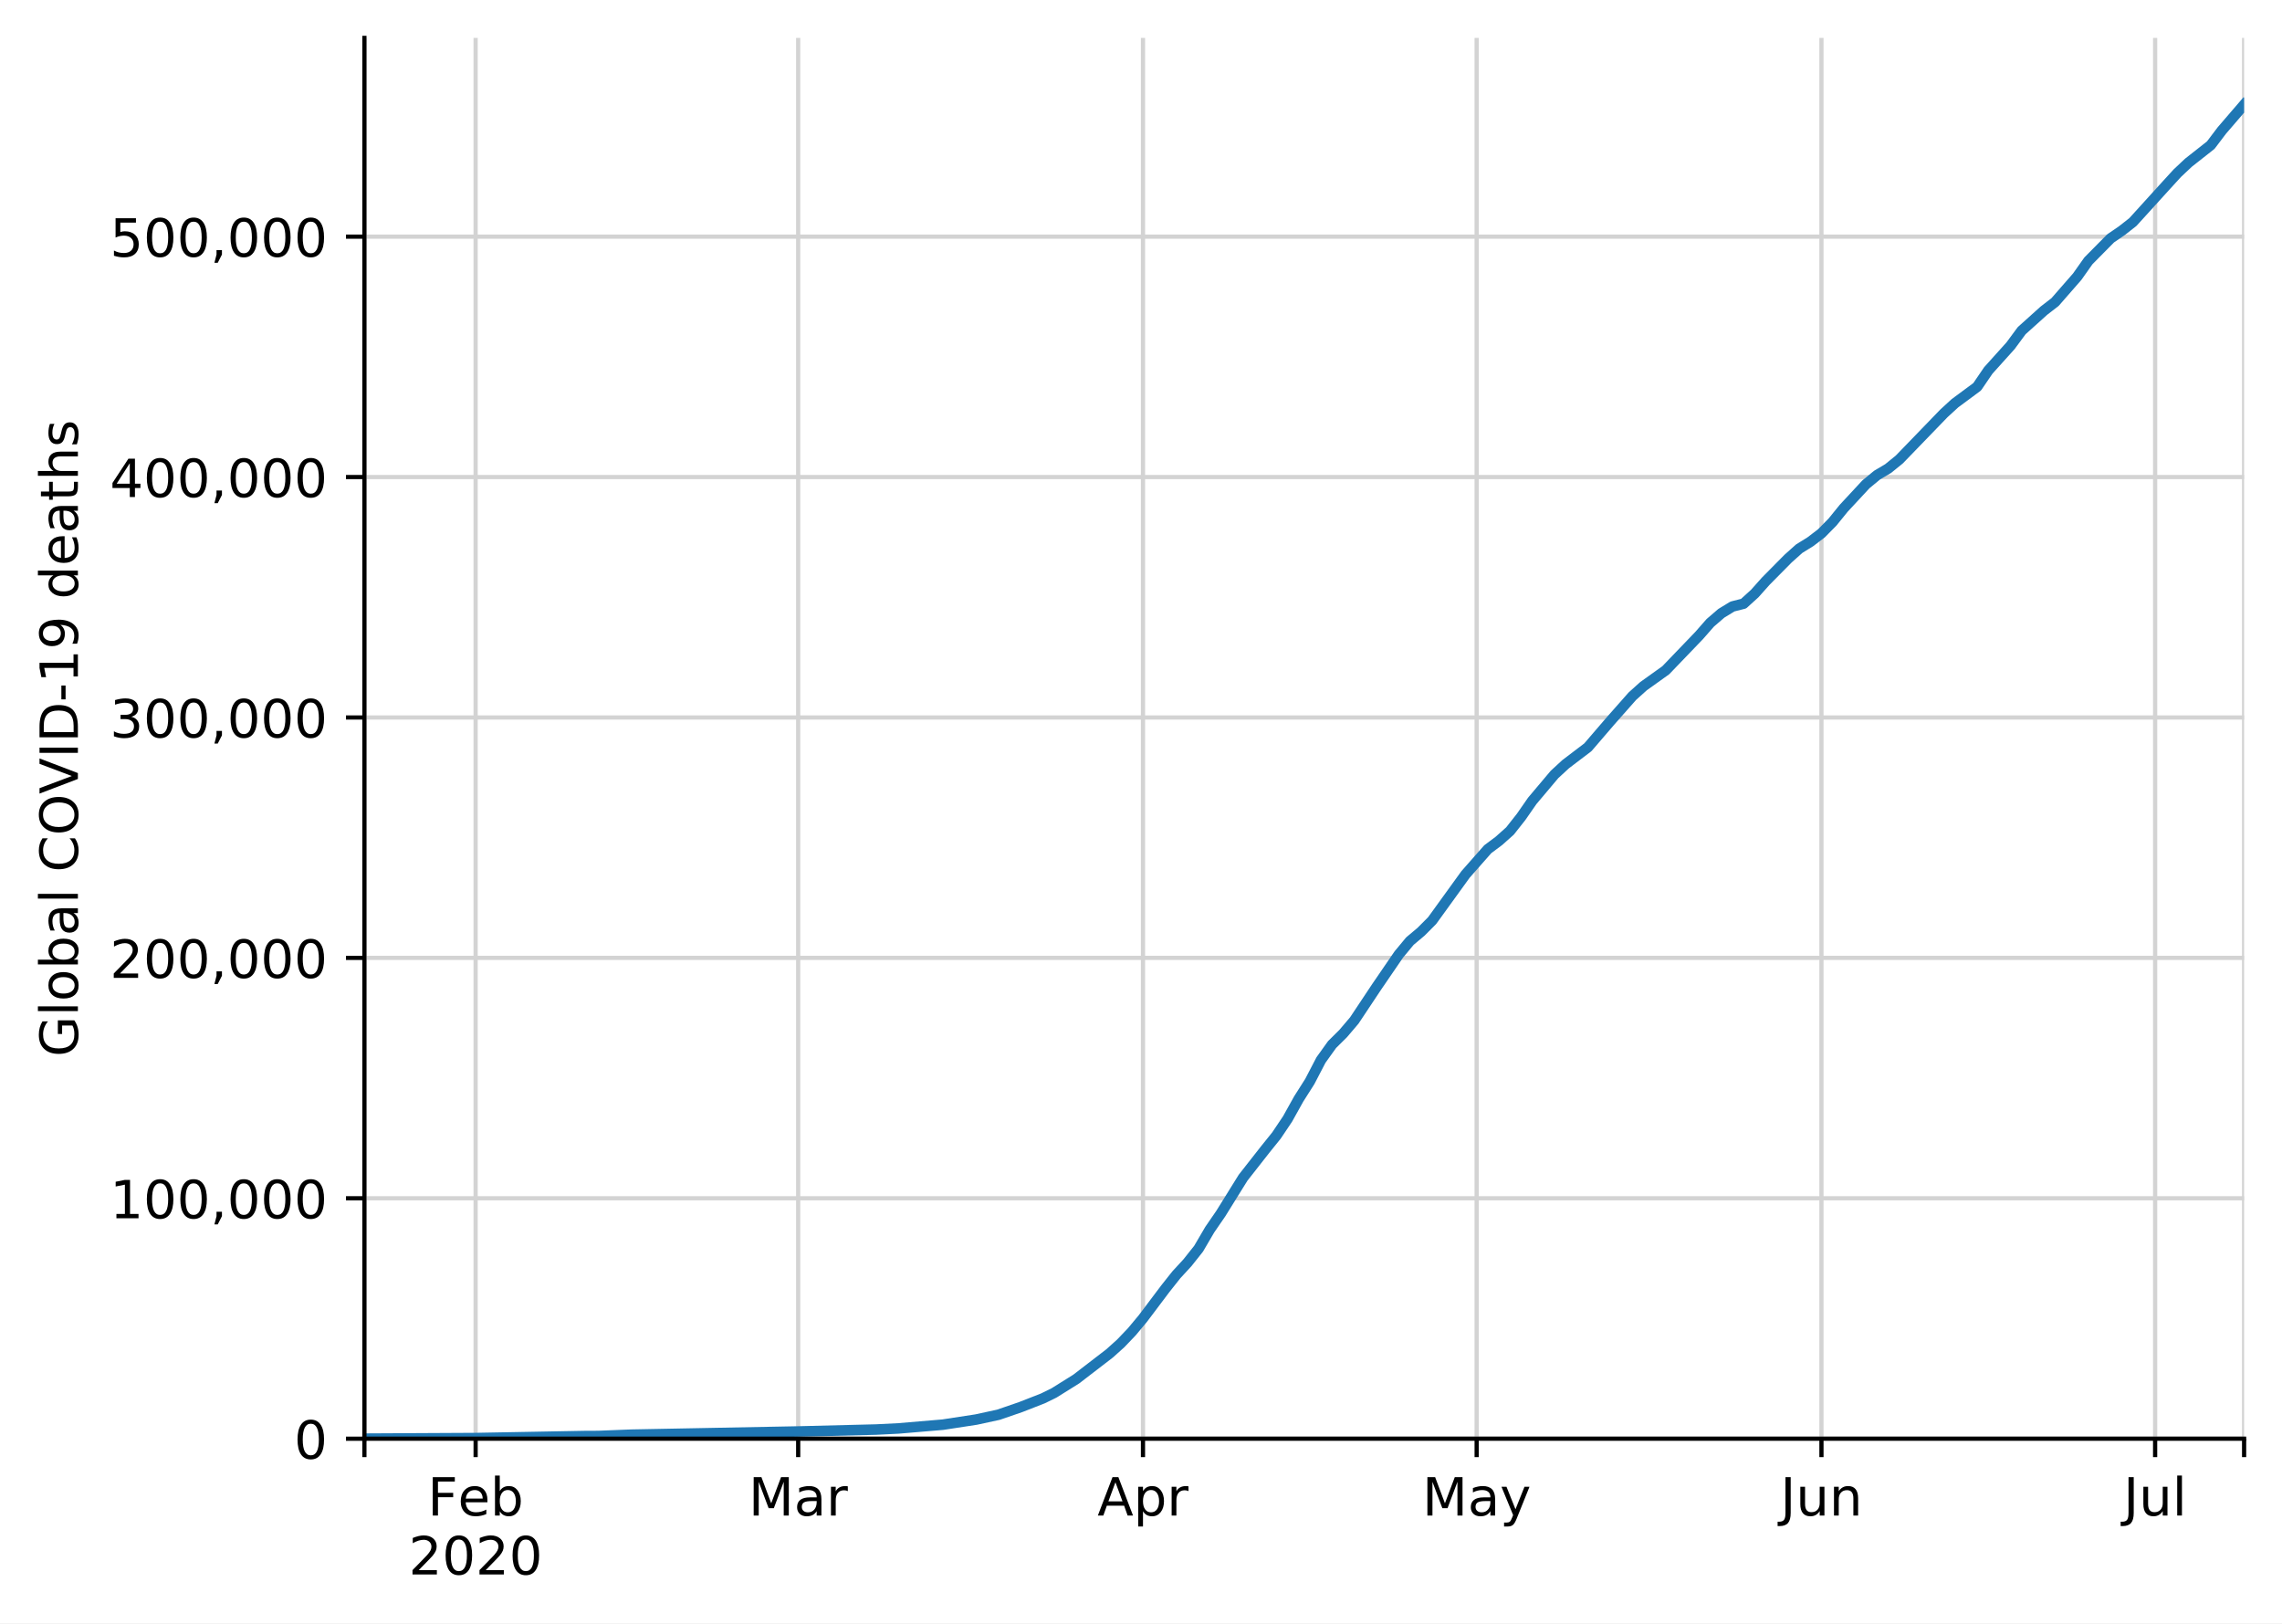
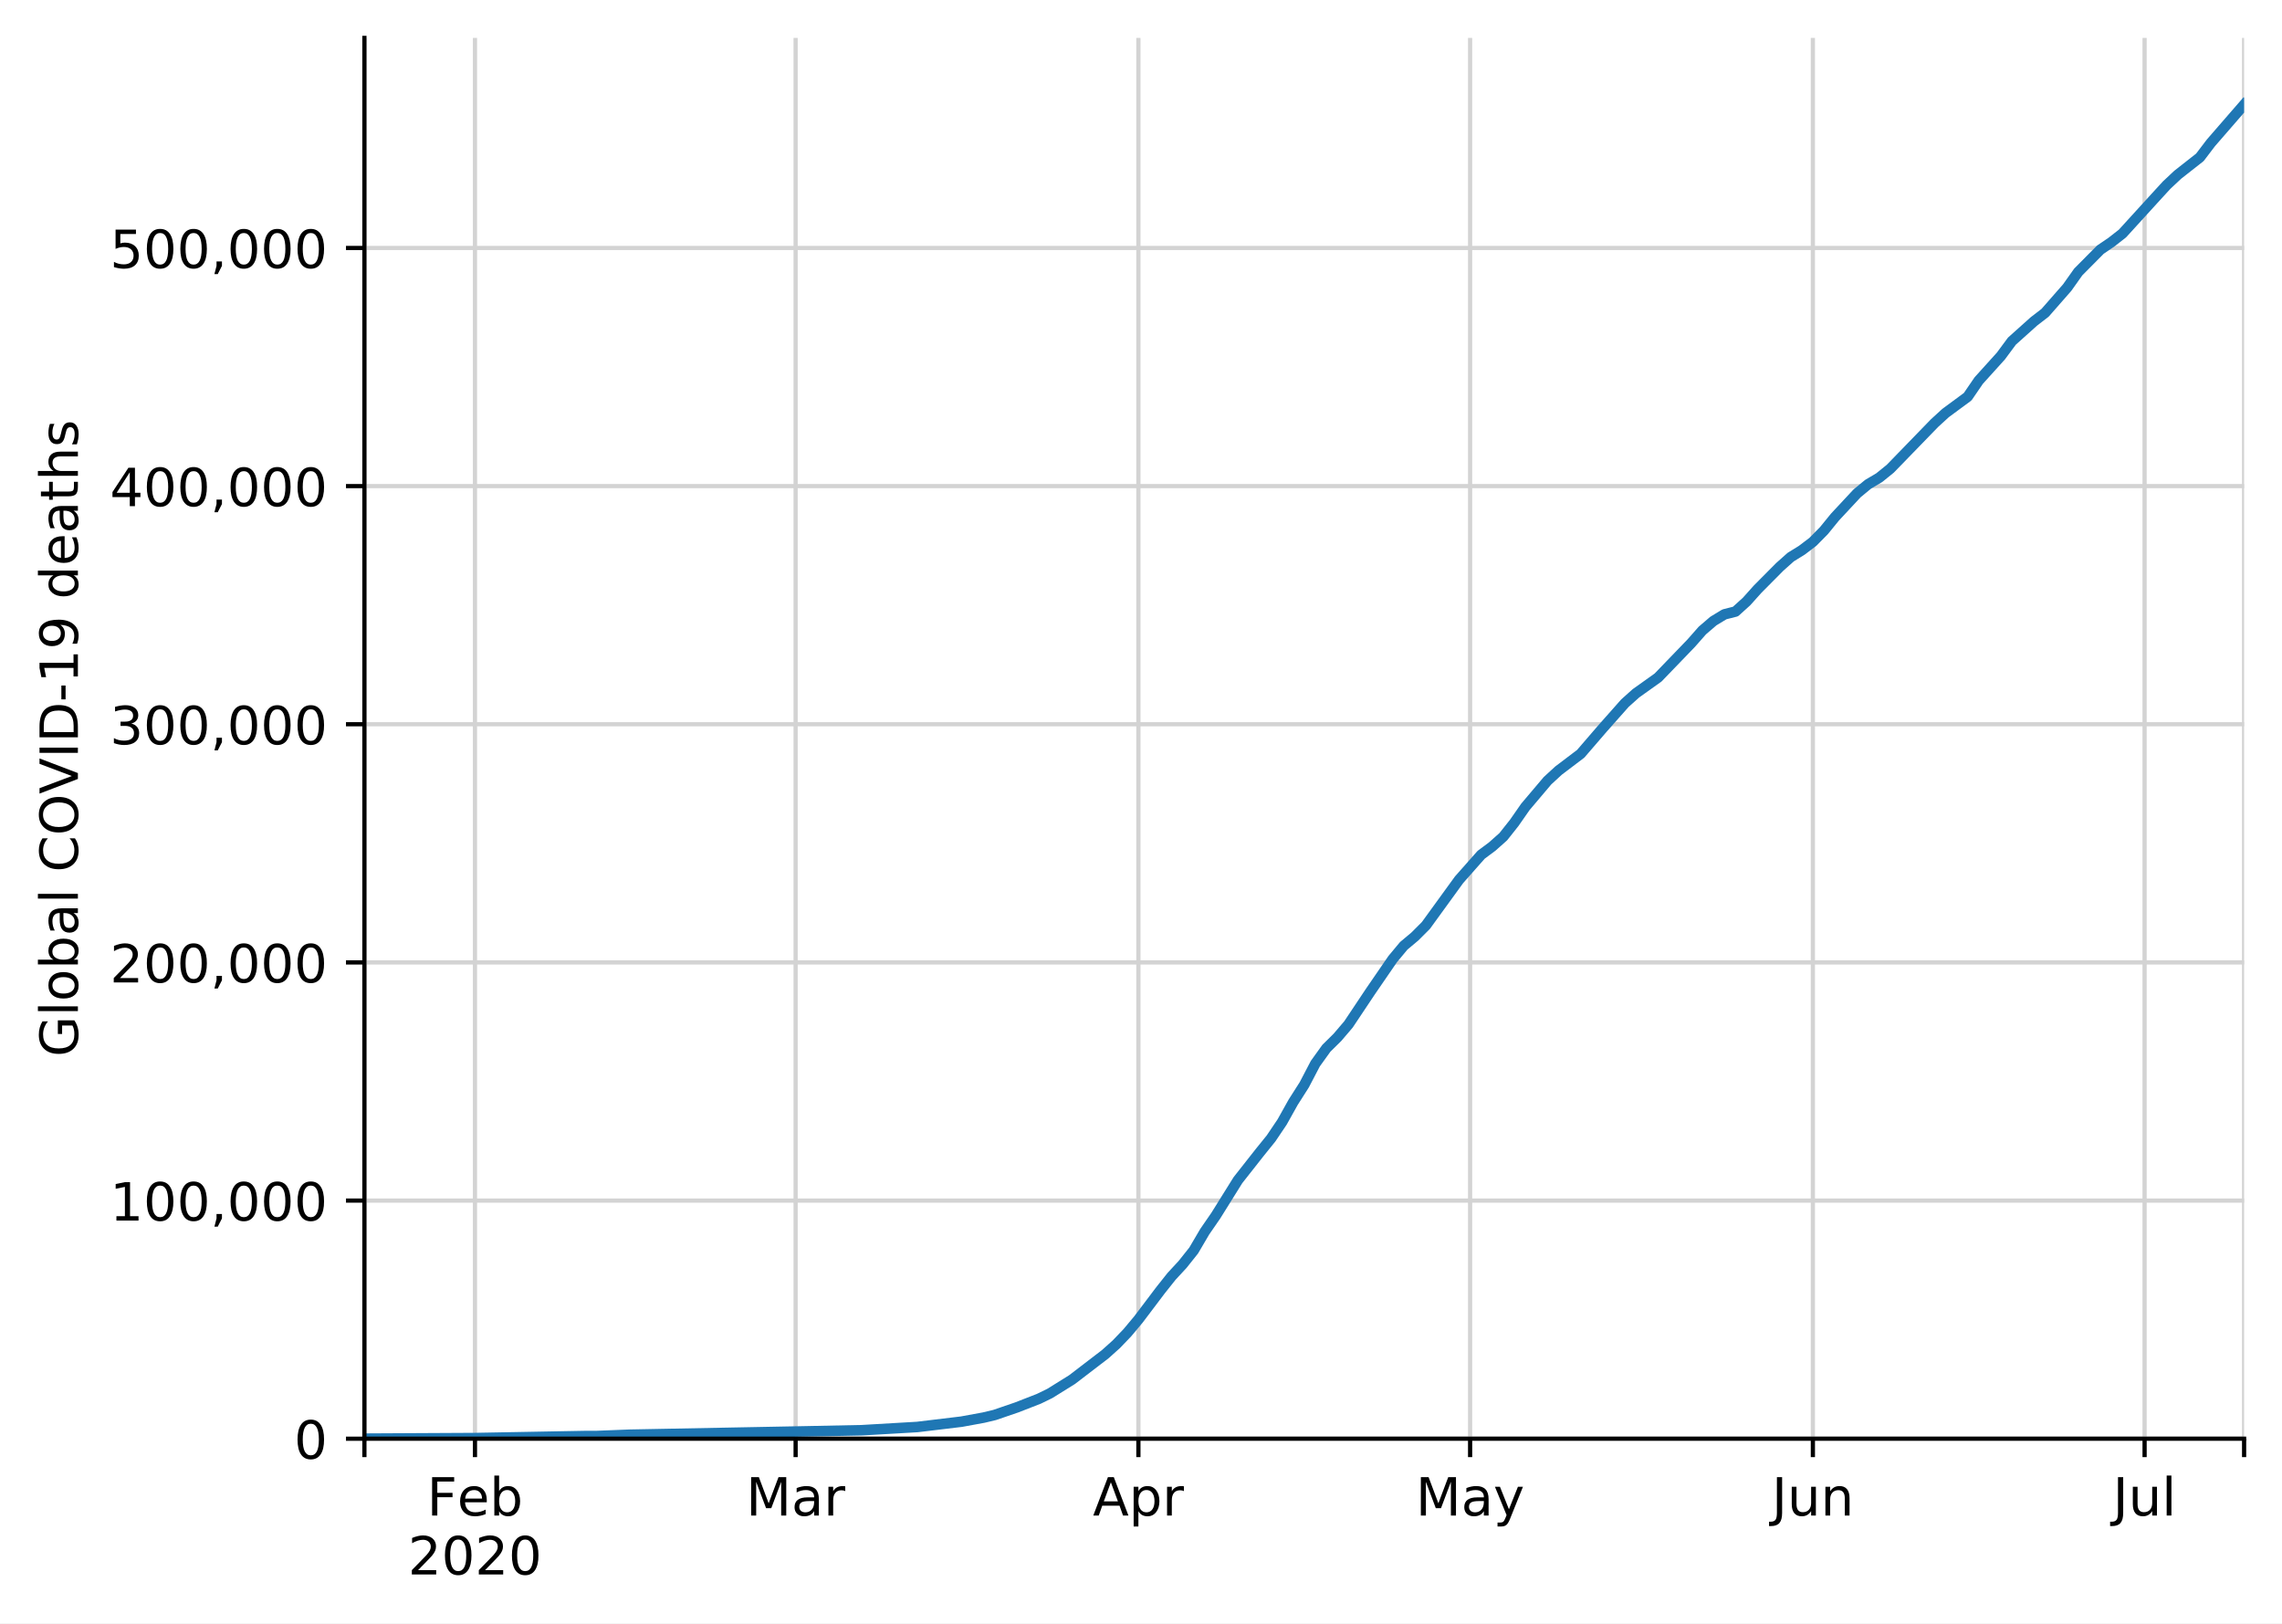
<svg xmlns="http://www.w3.org/2000/svg" xmlns:xlink="http://www.w3.org/1999/xlink" height="308.388pt" version="1.1" viewBox="0 0 433.551 308.388" width="433.551pt">
  <defs>
    <style type="text/css">
*{stroke-linecap:butt;stroke-linejoin:round;}
  </style>
  </defs>
  <g id="figure_1">
    <g id="patch_1">
      <path d="M 0 308.388  L 433.551 308.388  L 433.551 0  L 0 0  z " style="fill:#ffffff;" />
    </g>
    <g id="axes_1">
      <g id="patch_2">
        <path d="M 69.231 273.312  L 426.351 273.312  L 426.351 7.2  L 69.231 7.2  z " style="fill:#ffffff;" />
      </g>
      <g id="matplotlib.axis_1">
        <g id="xtick_1">
          <g id="line2d_1">
-             <path clip-path="url(#p6606b9eef0)" d="M 69.231 273.312  L 69.231 7.2  " style="fill:none;stroke:#d3d3d3;stroke-linecap:square;stroke-width:0.8;" />
+             <path clip-path="url(#pc87ec03434)" d="M 69.231 273.312  L 69.231 7.2  " style="fill:none;stroke:#d3d3d3;stroke-linecap:square;stroke-width:0.8;" />
          </g>
          <g id="line2d_2">
            <defs>
-               <path d="M 0 0  L 0 3.5  " id="m61d0a5d459" style="stroke:#000000;stroke-width:0.8;" />
-             </defs>
-             <g>
-               <use style="stroke:#000000;stroke-width:0.8;" x="69.231" xlink:href="#m61d0a5d459" y="273.312" />
+               <path d="M 0 0  L 0 3.5  " id="m341862695f" style="stroke:#000000;stroke-width:0.8;" />
+             </defs>
+             <g>
+               <use style="stroke:#000000;stroke-width:0.8;" x="69.231" xlink:href="#m341862695f" y="273.312" />
            </g>
          </g>
        </g>
        <g id="xtick_2">
          <g id="line2d_3">
-             <path clip-path="url(#p6606b9eef0)" d="M 90.363 273.312  L 90.363 7.2  " style="fill:none;stroke:#d3d3d3;stroke-linecap:square;stroke-width:0.8;" />
+             <path clip-path="url(#pc87ec03434)" d="M 90.238 273.312  L 90.238 7.2  " style="fill:none;stroke:#d3d3d3;stroke-linecap:square;stroke-width:0.8;" />
          </g>
          <g id="line2d_4">
            <g>
-               <use style="stroke:#000000;stroke-width:0.8;" x="90.363" xlink:href="#m61d0a5d459" y="273.312" />
+               <use style="stroke:#000000;stroke-width:0.8;" x="90.238" xlink:href="#m341862695f" y="273.312" />
            </g>
          </g>
          <g id="text_1">
            <defs>
              <path d="M 9.812 72.906  L 51.703 72.906  L 51.703 64.594  L 19.672 64.594  L 19.672 43.109  L 48.578 43.109  L 48.578 34.812  L 19.672 34.812  L 19.672 0  L 9.812 0  z " id="DejaVuSans-70" />
              <path d="M 56.203 29.594  L 56.203 25.203  L 14.891 25.203  Q 15.484 15.922 20.484 11.062  Q 25.484 6.203 34.422 6.203  Q 39.594 6.203 44.453 7.469  Q 49.312 8.734 54.109 11.281  L 54.109 2.781  Q 49.266 0.734 44.188 -0.344  Q 39.109 -1.422 33.891 -1.422  Q 20.797 -1.422 13.156 6.188  Q 5.516 13.812 5.516 26.812  Q 5.516 40.234 12.766 48.109  Q 20.016 56 32.328 56  Q 43.359 56 49.781 48.891  Q 56.203 41.797 56.203 29.594  z M 47.219 32.234  Q 47.125 39.594 43.094 43.984  Q 39.062 48.391 32.422 48.391  Q 24.906 48.391 20.391 44.141  Q 15.875 39.891 15.188 32.172  z " id="DejaVuSans-101" />
              <path d="M 48.688 27.297  Q 48.688 37.203 44.609 42.844  Q 40.531 48.484 33.406 48.484  Q 26.266 48.484 22.188 42.844  Q 18.109 37.203 18.109 27.297  Q 18.109 17.391 22.188 11.75  Q 26.266 6.109 33.406 6.109  Q 40.531 6.109 44.609 11.75  Q 48.688 17.391 48.688 27.297  z M 18.109 46.391  Q 20.953 51.266 25.266 53.625  Q 29.594 56 35.594 56  Q 45.562 56 51.781 48.094  Q 58.016 40.188 58.016 27.297  Q 58.016 14.406 51.781 6.484  Q 45.562 -1.422 35.594 -1.422  Q 29.594 -1.422 25.266 0.953  Q 20.953 3.328 18.109 8.203  L 18.109 0  L 9.078 0  L 9.078 75.984  L 18.109 75.984  z " id="DejaVuSans-98" />
            </defs>
-             <g transform="translate(81.23995 287.9104)scale(0.1 -0.1)">
+             <g transform="translate(81.11565 287.9104)scale(0.1 -0.1)">
              <use xlink:href="#DejaVuSans-70" />
              <use x="57.441" xlink:href="#DejaVuSans-101" />
              <use x="118.965" xlink:href="#DejaVuSans-98" />
            </g>
            <defs>
              <path d="M 19.188 8.297  L 53.609 8.297  L 53.609 0  L 7.328 0  L 7.328 8.297  Q 12.938 14.109 22.625 23.891  Q 32.328 33.688 34.812 36.531  Q 39.547 41.844 41.422 45.531  Q 43.312 49.219 43.312 52.781  Q 43.312 58.594 39.234 62.25  Q 35.156 65.922 28.609 65.922  Q 23.969 65.922 18.812 64.312  Q 13.672 62.703 7.812 59.422  L 7.812 69.391  Q 13.766 71.781 18.938 73  Q 24.125 74.219 28.422 74.219  Q 39.75 74.219 46.484 68.547  Q 53.219 62.891 53.219 53.422  Q 53.219 48.922 51.531 44.891  Q 49.859 40.875 45.406 35.406  Q 44.188 33.984 37.641 27.219  Q 31.109 20.453 19.188 8.297  z " id="DejaVuSans-50" />
              <path d="M 31.781 66.406  Q 24.172 66.406 20.328 58.906  Q 16.5 51.422 16.5 36.375  Q 16.5 21.391 20.328 13.891  Q 24.172 6.391 31.781 6.391  Q 39.453 6.391 43.281 13.891  Q 47.125 21.391 47.125 36.375  Q 47.125 51.422 43.281 58.906  Q 39.453 66.406 31.781 66.406  z M 31.781 74.219  Q 44.047 74.219 50.516 64.516  Q 56.984 54.828 56.984 36.375  Q 56.984 17.969 50.516 8.266  Q 44.047 -1.422 31.781 -1.422  Q 19.531 -1.422 13.062 8.266  Q 6.594 17.969 6.594 36.375  Q 6.594 54.828 13.062 64.516  Q 19.531 74.219 31.781 74.219  z " id="DejaVuSans-48" />
            </defs>
-             <g transform="translate(77.63761 299.1082)scale(0.1 -0.1)">
+             <g transform="translate(77.51331 299.1082)scale(0.1 -0.1)">
              <use xlink:href="#DejaVuSans-50" />
              <use x="63.623" xlink:href="#DejaVuSans-48" />
              <use x="127.246" xlink:href="#DejaVuSans-50" />
              <use x="190.869" xlink:href="#DejaVuSans-48" />
            </g>
          </g>
        </g>
        <g id="xtick_3">
          <g id="line2d_5">
-             <path clip-path="url(#p6606b9eef0)" d="M 151.644 273.312  L 151.644 7.2  " style="fill:none;stroke:#d3d3d3;stroke-linecap:square;stroke-width:0.8;" />
+             <path clip-path="url(#pc87ec03434)" d="M 151.159 273.312  L 151.159 7.2  " style="fill:none;stroke:#d3d3d3;stroke-linecap:square;stroke-width:0.8;" />
          </g>
          <g id="line2d_6">
            <g>
-               <use style="stroke:#000000;stroke-width:0.8;" x="151.644" xlink:href="#m61d0a5d459" y="273.312" />
+               <use style="stroke:#000000;stroke-width:0.8;" x="151.159" xlink:href="#m341862695f" y="273.312" />
            </g>
          </g>
          <g id="text_2">
            <defs>
              <path d="M 9.812 72.906  L 24.516 72.906  L 43.109 23.297  L 61.812 72.906  L 76.516 72.906  L 76.516 0  L 66.891 0  L 66.891 64.016  L 48.094 14.016  L 38.188 14.016  L 19.391 64.016  L 19.391 0  L 9.812 0  z " id="DejaVuSans-77" />
              <path d="M 34.281 27.484  Q 23.391 27.484 19.188 25  Q 14.984 22.516 14.984 16.5  Q 14.984 11.719 18.141 8.906  Q 21.297 6.109 26.703 6.109  Q 34.188 6.109 38.703 11.406  Q 43.219 16.703 43.219 25.484  L 43.219 27.484  z M 52.203 31.203  L 52.203 0  L 43.219 0  L 43.219 8.297  Q 40.141 3.328 35.547 0.953  Q 30.953 -1.422 24.312 -1.422  Q 15.922 -1.422 10.953 3.297  Q 6 8.016 6 15.922  Q 6 25.141 12.172 29.828  Q 18.359 34.516 30.609 34.516  L 43.219 34.516  L 43.219 35.406  Q 43.219 41.609 39.141 45  Q 35.062 48.391 27.688 48.391  Q 23 48.391 18.547 47.266  Q 14.109 46.141 10.016 43.891  L 10.016 52.203  Q 14.938 54.109 19.578 55.047  Q 24.219 56 28.609 56  Q 40.484 56 46.344 49.844  Q 52.203 43.703 52.203 31.203  z " id="DejaVuSans-97" />
              <path d="M 41.109 46.297  Q 39.594 47.172 37.812 47.578  Q 36.031 48 33.891 48  Q 26.266 48 22.188 43.047  Q 18.109 38.094 18.109 28.812  L 18.109 0  L 9.078 0  L 9.078 54.688  L 18.109 54.688  L 18.109 46.188  Q 20.953 51.172 25.484 53.578  Q 30.031 56 36.531 56  Q 37.453 56 38.578 55.875  Q 39.703 55.766 41.062 55.516  z " id="DejaVuSans-114" />
            </defs>
-             <g transform="translate(142.21 287.9104)scale(0.1 -0.1)">
+             <g transform="translate(141.7252 287.9104)scale(0.1 -0.1)">
              <use xlink:href="#DejaVuSans-77" />
              <use x="86.279" xlink:href="#DejaVuSans-97" />
              <use x="147.559" xlink:href="#DejaVuSans-114" />
            </g>
          </g>
        </g>
        <g id="xtick_4">
          <g id="line2d_7">
-             <path clip-path="url(#p6606b9eef0)" d="M 217.151 273.312  L 217.151 7.2  " style="fill:none;stroke:#d3d3d3;stroke-linecap:square;stroke-width:0.8;" />
+             <path clip-path="url(#pc87ec03434)" d="M 216.281 273.312  L 216.281 7.2  " style="fill:none;stroke:#d3d3d3;stroke-linecap:square;stroke-width:0.8;" />
          </g>
          <g id="line2d_8">
            <g>
-               <use style="stroke:#000000;stroke-width:0.8;" x="217.151" xlink:href="#m61d0a5d459" y="273.312" />
+               <use style="stroke:#000000;stroke-width:0.8;" x="216.281" xlink:href="#m341862695f" y="273.312" />
            </g>
          </g>
          <g id="text_3">
            <defs>
              <path d="M 34.188 63.188  L 20.797 26.906  L 47.609 26.906  z M 28.609 72.906  L 39.797 72.906  L 67.578 0  L 57.328 0  L 50.688 18.703  L 17.828 18.703  L 11.188 0  L 0.781 0  z " id="DejaVuSans-65" />
              <path d="M 18.109 8.203  L 18.109 -20.797  L 9.078 -20.797  L 9.078 54.688  L 18.109 54.688  L 18.109 46.391  Q 20.953 51.266 25.266 53.625  Q 29.594 56 35.594 56  Q 45.562 56 51.781 48.094  Q 58.016 40.188 58.016 27.297  Q 58.016 14.406 51.781 6.484  Q 45.562 -1.422 35.594 -1.422  Q 29.594 -1.422 25.266 0.953  Q 20.953 3.328 18.109 8.203  z M 48.688 27.297  Q 48.688 37.203 44.609 42.844  Q 40.531 48.484 33.406 48.484  Q 26.266 48.484 22.188 42.844  Q 18.109 37.203 18.109 27.297  Q 18.109 17.391 22.188 11.75  Q 26.266 6.109 33.406 6.109  Q 40.531 6.109 44.609 11.75  Q 48.688 17.391 48.688 27.297  z " id="DejaVuSans-112" />
            </defs>
-             <g transform="translate(208.5008 287.9104)scale(0.1 -0.1)">
+             <g transform="translate(207.6307 287.9104)scale(0.1 -0.1)">
              <use xlink:href="#DejaVuSans-65" />
              <use x="68.408" xlink:href="#DejaVuSans-112" />
              <use x="131.885" xlink:href="#DejaVuSans-114" />
            </g>
          </g>
        </g>
        <g id="xtick_5">
          <g id="line2d_9">
-             <path clip-path="url(#p6606b9eef0)" d="M 280.545 273.312  L 280.545 7.2  " style="fill:none;stroke:#d3d3d3;stroke-linecap:square;stroke-width:0.8;" />
+             <path clip-path="url(#pc87ec03434)" d="M 279.302 273.312  L 279.302 7.2  " style="fill:none;stroke:#d3d3d3;stroke-linecap:square;stroke-width:0.8;" />
          </g>
          <g id="line2d_10">
            <g>
-               <use style="stroke:#000000;stroke-width:0.8;" x="280.545" xlink:href="#m61d0a5d459" y="273.312" />
+               <use style="stroke:#000000;stroke-width:0.8;" x="279.302" xlink:href="#m341862695f" y="273.312" />
            </g>
          </g>
          <g id="text_4">
            <defs>
              <path d="M 32.172 -5.078  Q 28.375 -14.844 24.75 -17.812  Q 21.141 -20.797 15.094 -20.797  L 7.906 -20.797  L 7.906 -13.281  L 13.188 -13.281  Q 16.891 -13.281 18.938 -11.516  Q 21 -9.766 23.484 -3.219  L 25.094 0.875  L 2.984 54.688  L 12.5 54.688  L 29.594 11.922  L 46.688 54.688  L 56.203 54.688  z " id="DejaVuSans-121" />
            </defs>
-             <g transform="translate(270.2074 287.9104)scale(0.1 -0.1)">
+             <g transform="translate(268.9643 287.9104)scale(0.1 -0.1)">
              <use xlink:href="#DejaVuSans-77" />
              <use x="86.279" xlink:href="#DejaVuSans-97" />
              <use x="147.559" xlink:href="#DejaVuSans-121" />
            </g>
          </g>
        </g>
        <g id="xtick_6">
          <g id="line2d_11">
-             <path clip-path="url(#p6606b9eef0)" d="M 346.052 273.312  L 346.052 7.2  " style="fill:none;stroke:#d3d3d3;stroke-linecap:square;stroke-width:0.8;" />
+             <path clip-path="url(#pc87ec03434)" d="M 344.424 273.312  L 344.424 7.2  " style="fill:none;stroke:#d3d3d3;stroke-linecap:square;stroke-width:0.8;" />
          </g>
          <g id="line2d_12">
            <g>
-               <use style="stroke:#000000;stroke-width:0.8;" x="346.052" xlink:href="#m61d0a5d459" y="273.312" />
+               <use style="stroke:#000000;stroke-width:0.8;" x="344.424" xlink:href="#m341862695f" y="273.312" />
            </g>
          </g>
          <g id="text_5">
            <defs>
              <path d="M 9.812 72.906  L 19.672 72.906  L 19.672 5.078  Q 19.672 -8.109 14.672 -14.062  Q 9.672 -20.016 -1.422 -20.016  L -5.172 -20.016  L -5.172 -11.719  L -2.094 -11.719  Q 4.438 -11.719 7.125 -8.047  Q 9.812 -4.391 9.812 5.078  z " id="DejaVuSans-74" />
              <path d="M 8.5 21.578  L 8.5 54.688  L 17.484 54.688  L 17.484 21.922  Q 17.484 14.156 20.5 10.266  Q 23.531 6.391 29.594 6.391  Q 36.859 6.391 41.078 11.031  Q 45.312 15.672 45.312 23.688  L 45.312 54.688  L 54.297 54.688  L 54.297 0  L 45.312 0  L 45.312 8.406  Q 42.047 3.422 37.719 1  Q 33.406 -1.422 27.688 -1.422  Q 18.266 -1.422 13.375 4.438  Q 8.5 10.297 8.5 21.578  z M 31.109 56  z " id="DejaVuSans-117" />
              <path d="M 54.891 33.016  L 54.891 0  L 45.906 0  L 45.906 32.719  Q 45.906 40.484 42.875 44.328  Q 39.844 48.188 33.797 48.188  Q 26.516 48.188 22.312 43.547  Q 18.109 38.922 18.109 30.906  L 18.109 0  L 9.078 0  L 9.078 54.688  L 18.109 54.688  L 18.109 46.188  Q 21.344 51.125 25.703 53.562  Q 30.078 56 35.797 56  Q 45.219 56 50.047 50.172  Q 54.891 44.344 54.891 33.016  z " id="DejaVuSans-110" />
            </defs>
-             <g transform="translate(338.2396 287.9104)scale(0.1 -0.1)">
+             <g transform="translate(336.6112 287.9104)scale(0.1 -0.1)">
              <use xlink:href="#DejaVuSans-74" />
              <use x="29.492" xlink:href="#DejaVuSans-117" />
              <use x="92.871" xlink:href="#DejaVuSans-110" />
            </g>
          </g>
        </g>
        <g id="xtick_7">
          <g id="line2d_13">
-             <path clip-path="url(#p6606b9eef0)" d="M 409.446 273.312  L 409.446 7.2  " style="fill:none;stroke:#d3d3d3;stroke-linecap:square;stroke-width:0.8;" />
+             <path clip-path="url(#pc87ec03434)" d="M 407.445 273.312  L 407.445 7.2  " style="fill:none;stroke:#d3d3d3;stroke-linecap:square;stroke-width:0.8;" />
          </g>
          <g id="line2d_14">
            <g>
-               <use style="stroke:#000000;stroke-width:0.8;" x="409.446" xlink:href="#m61d0a5d459" y="273.312" />
+               <use style="stroke:#000000;stroke-width:0.8;" x="407.445" xlink:href="#m341862695f" y="273.312" />
            </g>
          </g>
          <g id="text_6">
            <defs>
              <path d="M 9.422 75.984  L 18.406 75.984  L 18.406 0  L 9.422 0  z " id="DejaVuSans-108" />
            </defs>
-             <g transform="translate(403.4133 287.9104)scale(0.1 -0.1)">
+             <g transform="translate(401.4121 287.9104)scale(0.1 -0.1)">
              <use xlink:href="#DejaVuSans-74" />
              <use x="29.492" xlink:href="#DejaVuSans-117" />
              <use x="92.871" xlink:href="#DejaVuSans-108" />
            </g>
          </g>
        </g>
        <g id="xtick_8">
          <g id="line2d_15">
-             <path clip-path="url(#p6606b9eef0)" d="M 426.351 273.312  L 426.351 7.2  " style="fill:none;stroke:#d3d3d3;stroke-linecap:square;stroke-width:0.8;" />
+             <path clip-path="url(#pc87ec03434)" d="M 426.351 273.312  L 426.351 7.2  " style="fill:none;stroke:#d3d3d3;stroke-linecap:square;stroke-width:0.8;" />
          </g>
          <g id="line2d_16">
            <g>
-               <use style="stroke:#000000;stroke-width:0.8;" x="426.351" xlink:href="#m61d0a5d459" y="273.312" />
+               <use style="stroke:#000000;stroke-width:0.8;" x="426.351" xlink:href="#m341862695f" y="273.312" />
            </g>
          </g>
        </g>
      </g>
      <g id="matplotlib.axis_2">
        <g id="ytick_1">
          <g id="line2d_17">
-             <path clip-path="url(#p6606b9eef0)" d="M 69.231 273.312  L 426.351 273.312  " style="fill:none;stroke:#d3d3d3;stroke-linecap:square;stroke-width:0.8;" />
+             <path clip-path="url(#pc87ec03434)" d="M 69.231 273.312  L 426.351 273.312  " style="fill:none;stroke:#d3d3d3;stroke-linecap:square;stroke-width:0.8;" />
          </g>
          <g id="line2d_18">
            <defs>
-               <path d="M 0 0  L -3.5 0  " id="md4b2f7c506" style="stroke:#000000;stroke-width:0.8;" />
-             </defs>
-             <g>
-               <use style="stroke:#000000;stroke-width:0.8;" x="69.231" xlink:href="#md4b2f7c506" y="273.312" />
+               <path d="M 0 0  L -3.5 0  " id="md03333e19e" style="stroke:#000000;stroke-width:0.8;" />
+             </defs>
+             <g>
+               <use style="stroke:#000000;stroke-width:0.8;" x="69.231" xlink:href="#md03333e19e" y="273.312" />
            </g>
          </g>
          <g id="text_7">
            <g transform="translate(55.86875 277.1112)scale(0.1 -0.1)">
              <use xlink:href="#DejaVuSans-48" />
            </g>
          </g>
        </g>
        <g id="ytick_2">
          <g id="line2d_19">
-             <path clip-path="url(#p6606b9eef0)" d="M 69.231 227.641  L 426.351 227.641  " style="fill:none;stroke:#d3d3d3;stroke-linecap:square;stroke-width:0.8;" />
+             <path clip-path="url(#pc87ec03434)" d="M 69.231 228.072  L 426.351 228.072  " style="fill:none;stroke:#d3d3d3;stroke-linecap:square;stroke-width:0.8;" />
          </g>
          <g id="line2d_20">
            <g>
-               <use style="stroke:#000000;stroke-width:0.8;" x="69.231" xlink:href="#md4b2f7c506" y="227.641" />
+               <use style="stroke:#000000;stroke-width:0.8;" x="69.231" xlink:href="#md03333e19e" y="228.072" />
            </g>
          </g>
          <g id="text_8">
            <defs>
              <path d="M 12.406 8.297  L 28.516 8.297  L 28.516 63.922  L 10.984 60.406  L 10.984 69.391  L 28.422 72.906  L 38.281 72.906  L 38.281 8.297  L 54.391 8.297  L 54.391 0  L 12.406 0  z " id="DejaVuSans-49" />
              <path d="M 11.719 12.406  L 22.016 12.406  L 22.016 4  L 14.016 -11.625  L 7.719 -11.625  L 11.719 4  z " id="DejaVuSans-44" />
            </defs>
-             <g transform="translate(20.87813 231.44)scale(0.1 -0.1)">
+             <g transform="translate(20.87813 231.8709)scale(0.1 -0.1)">
              <use xlink:href="#DejaVuSans-49" />
              <use x="63.623" xlink:href="#DejaVuSans-48" />
              <use x="127.246" xlink:href="#DejaVuSans-48" />
              <use x="190.869" xlink:href="#DejaVuSans-44" />
              <use x="222.656" xlink:href="#DejaVuSans-48" />
              <use x="286.279" xlink:href="#DejaVuSans-48" />
              <use x="349.902" xlink:href="#DejaVuSans-48" />
            </g>
          </g>
        </g>
        <g id="ytick_3">
          <g id="line2d_21">
-             <path clip-path="url(#p6606b9eef0)" d="M 69.231 181.97  L 426.351 181.97  " style="fill:none;stroke:#d3d3d3;stroke-linecap:square;stroke-width:0.8;" />
+             <path clip-path="url(#pc87ec03434)" d="M 69.231 182.831  L 426.351 182.831  " style="fill:none;stroke:#d3d3d3;stroke-linecap:square;stroke-width:0.8;" />
          </g>
          <g id="line2d_22">
            <g>
-               <use style="stroke:#000000;stroke-width:0.8;" x="69.231" xlink:href="#md4b2f7c506" y="181.97" />
+               <use style="stroke:#000000;stroke-width:0.8;" x="69.231" xlink:href="#md03333e19e" y="182.831" />
            </g>
          </g>
          <g id="text_9">
-             <g transform="translate(20.87813 185.7688)scale(0.1 -0.1)">
+             <g transform="translate(20.87813 186.6306)scale(0.1 -0.1)">
              <use xlink:href="#DejaVuSans-50" />
              <use x="63.623" xlink:href="#DejaVuSans-48" />
              <use x="127.246" xlink:href="#DejaVuSans-48" />
              <use x="190.869" xlink:href="#DejaVuSans-44" />
              <use x="222.656" xlink:href="#DejaVuSans-48" />
              <use x="286.279" xlink:href="#DejaVuSans-48" />
              <use x="349.902" xlink:href="#DejaVuSans-48" />
            </g>
          </g>
        </g>
        <g id="ytick_4">
          <g id="line2d_23">
-             <path clip-path="url(#p6606b9eef0)" d="M 69.231 136.298  L 426.351 136.298  " style="fill:none;stroke:#d3d3d3;stroke-linecap:square;stroke-width:0.8;" />
+             <path clip-path="url(#pc87ec03434)" d="M 69.231 137.591  L 426.351 137.591  " style="fill:none;stroke:#d3d3d3;stroke-linecap:square;stroke-width:0.8;" />
          </g>
          <g id="line2d_24">
            <g>
-               <use style="stroke:#000000;stroke-width:0.8;" x="69.231" xlink:href="#md4b2f7c506" y="136.298" />
+               <use style="stroke:#000000;stroke-width:0.8;" x="69.231" xlink:href="#md03333e19e" y="137.591" />
            </g>
          </g>
          <g id="text_10">
            <defs>
              <path d="M 40.578 39.312  Q 47.656 37.797 51.625 33  Q 55.609 28.219 55.609 21.188  Q 55.609 10.406 48.188 4.484  Q 40.766 -1.422 27.094 -1.422  Q 22.516 -1.422 17.656 -0.516  Q 12.797 0.391 7.625 2.203  L 7.625 11.719  Q 11.719 9.328 16.594 8.109  Q 21.484 6.891 26.812 6.891  Q 36.078 6.891 40.938 10.547  Q 45.797 14.203 45.797 21.188  Q 45.797 27.641 41.281 31.266  Q 36.766 34.906 28.719 34.906  L 20.219 34.906  L 20.219 43.016  L 29.109 43.016  Q 36.375 43.016 40.234 45.922  Q 44.094 48.828 44.094 54.297  Q 44.094 59.906 40.109 62.906  Q 36.141 65.922 28.719 65.922  Q 24.656 65.922 20.016 65.031  Q 15.375 64.156 9.812 62.312  L 9.812 71.094  Q 15.438 72.656 20.344 73.438  Q 25.25 74.219 29.594 74.219  Q 40.828 74.219 47.359 69.109  Q 53.906 64.016 53.906 55.328  Q 53.906 49.266 50.438 45.094  Q 46.969 40.922 40.578 39.312  z " id="DejaVuSans-51" />
            </defs>
-             <g transform="translate(20.87813 140.0977)scale(0.1 -0.1)">
+             <g transform="translate(20.87813 141.3902)scale(0.1 -0.1)">
              <use xlink:href="#DejaVuSans-51" />
              <use x="63.623" xlink:href="#DejaVuSans-48" />
              <use x="127.246" xlink:href="#DejaVuSans-48" />
              <use x="190.869" xlink:href="#DejaVuSans-44" />
              <use x="222.656" xlink:href="#DejaVuSans-48" />
              <use x="286.279" xlink:href="#DejaVuSans-48" />
              <use x="349.902" xlink:href="#DejaVuSans-48" />
            </g>
          </g>
        </g>
        <g id="ytick_5">
          <g id="line2d_25">
-             <path clip-path="url(#p6606b9eef0)" d="M 69.231 90.627  L 426.351 90.627  " style="fill:none;stroke:#d3d3d3;stroke-linecap:square;stroke-width:0.8;" />
+             <path clip-path="url(#pc87ec03434)" d="M 69.231 92.351  L 426.351 92.351  " style="fill:none;stroke:#d3d3d3;stroke-linecap:square;stroke-width:0.8;" />
          </g>
          <g id="line2d_26">
            <g>
-               <use style="stroke:#000000;stroke-width:0.8;" x="69.231" xlink:href="#md4b2f7c506" y="90.627" />
+               <use style="stroke:#000000;stroke-width:0.8;" x="69.231" xlink:href="#md03333e19e" y="92.351" />
            </g>
          </g>
          <g id="text_11">
            <defs>
              <path d="M 37.797 64.312  L 12.891 25.391  L 37.797 25.391  z M 35.203 72.906  L 47.609 72.906  L 47.609 25.391  L 58.016 25.391  L 58.016 17.188  L 47.609 17.188  L 47.609 0  L 37.797 0  L 37.797 17.188  L 4.891 17.188  L 4.891 26.703  z " id="DejaVuSans-52" />
            </defs>
-             <g transform="translate(20.87813 94.42648)scale(0.1 -0.1)">
+             <g transform="translate(20.87813 96.14992)scale(0.1 -0.1)">
              <use xlink:href="#DejaVuSans-52" />
              <use x="63.623" xlink:href="#DejaVuSans-48" />
              <use x="127.246" xlink:href="#DejaVuSans-48" />
              <use x="190.869" xlink:href="#DejaVuSans-44" />
              <use x="222.656" xlink:href="#DejaVuSans-48" />
              <use x="286.279" xlink:href="#DejaVuSans-48" />
              <use x="349.902" xlink:href="#DejaVuSans-48" />
            </g>
          </g>
        </g>
        <g id="ytick_6">
          <g id="line2d_27">
-             <path clip-path="url(#p6606b9eef0)" d="M 69.231 44.956  L 426.351 44.956  " style="fill:none;stroke:#d3d3d3;stroke-linecap:square;stroke-width:0.8;" />
+             <path clip-path="url(#pc87ec03434)" d="M 69.231 47.11  L 426.351 47.11  " style="fill:none;stroke:#d3d3d3;stroke-linecap:square;stroke-width:0.8;" />
          </g>
          <g id="line2d_28">
            <g>
-               <use style="stroke:#000000;stroke-width:0.8;" x="69.231" xlink:href="#md4b2f7c506" y="44.956" />
+               <use style="stroke:#000000;stroke-width:0.8;" x="69.231" xlink:href="#md03333e19e" y="47.11" />
            </g>
          </g>
          <g id="text_12">
            <defs>
              <path d="M 10.797 72.906  L 49.516 72.906  L 49.516 64.594  L 19.828 64.594  L 19.828 46.734  Q 21.969 47.469 24.109 47.828  Q 26.266 48.188 28.422 48.188  Q 40.625 48.188 47.75 41.5  Q 54.891 34.812 54.891 23.391  Q 54.891 11.625 47.562 5.094  Q 40.234 -1.422 26.906 -1.422  Q 22.312 -1.422 17.547 -0.641  Q 12.797 0.141 7.719 1.703  L 7.719 11.625  Q 12.109 9.234 16.797 8.062  Q 21.484 6.891 26.703 6.891  Q 35.156 6.891 40.078 11.328  Q 45.016 15.766 45.016 23.391  Q 45.016 31 40.078 35.438  Q 35.156 39.891 26.703 39.891  Q 22.75 39.891 18.812 39.016  Q 14.891 38.141 10.797 36.281  z " id="DejaVuSans-53" />
            </defs>
-             <g transform="translate(20.87813 48.75529)scale(0.1 -0.1)">
+             <g transform="translate(20.87813 50.9096)scale(0.1 -0.1)">
              <use xlink:href="#DejaVuSans-53" />
              <use x="63.623" xlink:href="#DejaVuSans-48" />
              <use x="127.246" xlink:href="#DejaVuSans-48" />
              <use x="190.869" xlink:href="#DejaVuSans-44" />
              <use x="222.656" xlink:href="#DejaVuSans-48" />
              <use x="286.279" xlink:href="#DejaVuSans-48" />
              <use x="349.902" xlink:href="#DejaVuSans-48" />
            </g>
          </g>
        </g>
        <g id="text_13">
          <defs>
            <path d="M 59.516 10.406  L 59.516 29.984  L 43.406 29.984  L 43.406 38.094  L 69.281 38.094  L 69.281 6.781  Q 63.578 2.734 56.688 0.656  Q 49.812 -1.422 42 -1.422  Q 24.906 -1.422 15.25 8.562  Q 5.609 18.562 5.609 36.375  Q 5.609 54.25 15.25 64.234  Q 24.906 74.219 42 74.219  Q 49.125 74.219 55.547 72.453  Q 61.969 70.703 67.391 67.281  L 67.391 56.781  Q 61.922 61.422 55.766 63.766  Q 49.609 66.109 42.828 66.109  Q 29.438 66.109 22.719 58.641  Q 16.016 51.172 16.016 36.375  Q 16.016 21.625 22.719 14.156  Q 29.438 6.688 42.828 6.688  Q 48.047 6.688 52.141 7.594  Q 56.25 8.5 59.516 10.406  z " id="DejaVuSans-71" />
            <path d="M 30.609 48.391  Q 23.391 48.391 19.188 42.75  Q 14.984 37.109 14.984 27.297  Q 14.984 17.484 19.156 11.844  Q 23.344 6.203 30.609 6.203  Q 37.797 6.203 41.984 11.859  Q 46.188 17.531 46.188 27.297  Q 46.188 37.016 41.984 42.703  Q 37.797 48.391 30.609 48.391  z M 30.609 56  Q 42.328 56 49.016 48.375  Q 55.719 40.766 55.719 27.297  Q 55.719 13.875 49.016 6.219  Q 42.328 -1.422 30.609 -1.422  Q 18.844 -1.422 12.172 6.219  Q 5.516 13.875 5.516 27.297  Q 5.516 40.766 12.172 48.375  Q 18.844 56 30.609 56  z " id="DejaVuSans-111" />
            <path id="DejaVuSans-32" />
            <path d="M 64.406 67.281  L 64.406 56.891  Q 59.422 61.531 53.781 63.812  Q 48.141 66.109 41.797 66.109  Q 29.297 66.109 22.656 58.469  Q 16.016 50.828 16.016 36.375  Q 16.016 21.969 22.656 14.328  Q 29.297 6.688 41.797 6.688  Q 48.141 6.688 53.781 8.984  Q 59.422 11.281 64.406 15.922  L 64.406 5.609  Q 59.234 2.094 53.438 0.328  Q 47.656 -1.422 41.219 -1.422  Q 24.656 -1.422 15.125 8.703  Q 5.609 18.844 5.609 36.375  Q 5.609 53.953 15.125 64.078  Q 24.656 74.219 41.219 74.219  Q 47.75 74.219 53.531 72.484  Q 59.328 70.75 64.406 67.281  z " id="DejaVuSans-67" />
            <path d="M 39.406 66.219  Q 28.656 66.219 22.328 58.203  Q 16.016 50.203 16.016 36.375  Q 16.016 22.609 22.328 14.594  Q 28.656 6.594 39.406 6.594  Q 50.141 6.594 56.422 14.594  Q 62.703 22.609 62.703 36.375  Q 62.703 50.203 56.422 58.203  Q 50.141 66.219 39.406 66.219  z M 39.406 74.219  Q 54.734 74.219 63.906 63.938  Q 73.094 53.656 73.094 36.375  Q 73.094 19.141 63.906 8.859  Q 54.734 -1.422 39.406 -1.422  Q 24.031 -1.422 14.812 8.828  Q 5.609 19.094 5.609 36.375  Q 5.609 53.656 14.812 63.938  Q 24.031 74.219 39.406 74.219  z " id="DejaVuSans-79" />
            <path d="M 28.609 0  L 0.781 72.906  L 11.078 72.906  L 34.188 11.531  L 57.328 72.906  L 67.578 72.906  L 39.797 0  z " id="DejaVuSans-86" />
            <path d="M 9.812 72.906  L 19.672 72.906  L 19.672 0  L 9.812 0  z " id="DejaVuSans-73" />
            <path d="M 19.672 64.797  L 19.672 8.109  L 31.594 8.109  Q 46.688 8.109 53.688 14.938  Q 60.688 21.781 60.688 36.531  Q 60.688 51.172 53.688 57.984  Q 46.688 64.797 31.594 64.797  z M 9.812 72.906  L 30.078 72.906  Q 51.266 72.906 61.172 64.094  Q 71.094 55.281 71.094 36.531  Q 71.094 17.672 61.125 8.828  Q 51.172 0 30.078 0  L 9.812 0  z " id="DejaVuSans-68" />
            <path d="M 4.891 31.391  L 31.203 31.391  L 31.203 23.391  L 4.891 23.391  z " id="DejaVuSans-45" />
            <path d="M 10.984 1.516  L 10.984 10.5  Q 14.703 8.734 18.5 7.812  Q 22.312 6.891 25.984 6.891  Q 35.75 6.891 40.891 13.453  Q 46.047 20.016 46.781 33.406  Q 43.953 29.203 39.594 26.953  Q 35.25 24.703 29.984 24.703  Q 19.047 24.703 12.672 31.312  Q 6.297 37.938 6.297 49.422  Q 6.297 60.641 12.938 67.422  Q 19.578 74.219 30.609 74.219  Q 43.266 74.219 49.922 64.516  Q 56.594 54.828 56.594 36.375  Q 56.594 19.141 48.406 8.859  Q 40.234 -1.422 26.422 -1.422  Q 22.703 -1.422 18.891 -0.688  Q 15.094 0.047 10.984 1.516  z M 30.609 32.422  Q 37.25 32.422 41.125 36.953  Q 45.016 41.5 45.016 49.422  Q 45.016 57.281 41.125 61.844  Q 37.25 66.406 30.609 66.406  Q 23.969 66.406 20.094 61.844  Q 16.219 57.281 16.219 49.422  Q 16.219 41.5 20.094 36.953  Q 23.969 32.422 30.609 32.422  z " id="DejaVuSans-57" />
            <path d="M 45.406 46.391  L 45.406 75.984  L 54.391 75.984  L 54.391 0  L 45.406 0  L 45.406 8.203  Q 42.578 3.328 38.25 0.953  Q 33.938 -1.422 27.875 -1.422  Q 17.969 -1.422 11.734 6.484  Q 5.516 14.406 5.516 27.297  Q 5.516 40.188 11.734 48.094  Q 17.969 56 27.875 56  Q 33.938 56 38.25 53.625  Q 42.578 51.266 45.406 46.391  z M 14.797 27.297  Q 14.797 17.391 18.875 11.75  Q 22.953 6.109 30.078 6.109  Q 37.203 6.109 41.297 11.75  Q 45.406 17.391 45.406 27.297  Q 45.406 37.203 41.297 42.844  Q 37.203 48.484 30.078 48.484  Q 22.953 48.484 18.875 42.844  Q 14.797 37.203 14.797 27.297  z " id="DejaVuSans-100" />
            <path d="M 18.312 70.219  L 18.312 54.688  L 36.812 54.688  L 36.812 47.703  L 18.312 47.703  L 18.312 18.016  Q 18.312 11.328 20.141 9.422  Q 21.969 7.516 27.594 7.516  L 36.812 7.516  L 36.812 0  L 27.594 0  Q 17.188 0 13.234 3.875  Q 9.281 7.766 9.281 18.016  L 9.281 47.703  L 2.688 47.703  L 2.688 54.688  L 9.281 54.688  L 9.281 70.219  z " id="DejaVuSans-116" />
            <path d="M 54.891 33.016  L 54.891 0  L 45.906 0  L 45.906 32.719  Q 45.906 40.484 42.875 44.328  Q 39.844 48.188 33.797 48.188  Q 26.516 48.188 22.312 43.547  Q 18.109 38.922 18.109 30.906  L 18.109 0  L 9.078 0  L 9.078 75.984  L 18.109 75.984  L 18.109 46.188  Q 21.344 51.125 25.703 53.562  Q 30.078 56 35.797 56  Q 45.219 56 50.047 50.172  Q 54.891 44.344 54.891 33.016  z " id="DejaVuSans-104" />
            <path d="M 44.281 53.078  L 44.281 44.578  Q 40.484 46.531 36.375 47.5  Q 32.281 48.484 27.875 48.484  Q 21.188 48.484 17.844 46.438  Q 14.5 44.391 14.5 40.281  Q 14.5 37.156 16.891 35.375  Q 19.281 33.594 26.516 31.984  L 29.594 31.297  Q 39.156 29.25 43.188 25.516  Q 47.219 21.781 47.219 15.094  Q 47.219 7.469 41.188 3.016  Q 35.156 -1.422 24.609 -1.422  Q 20.219 -1.422 15.453 -0.562  Q 10.688 0.297 5.422 2  L 5.422 11.281  Q 10.406 8.688 15.234 7.391  Q 20.062 6.109 24.812 6.109  Q 31.156 6.109 34.562 8.281  Q 37.984 10.453 37.984 14.406  Q 37.984 18.062 35.516 20.016  Q 33.062 21.969 24.703 23.781  L 21.578 24.516  Q 13.234 26.266 9.516 29.906  Q 5.812 33.547 5.812 39.891  Q 5.812 47.609 11.281 51.797  Q 16.75 56 26.812 56  Q 31.781 56 36.172 55.266  Q 40.578 54.547 44.281 53.078  z " id="DejaVuSans-115" />
          </defs>
          <g transform="translate(14.79844 200.7708)rotate(-90)scale(0.1 -0.1)">
            <use xlink:href="#DejaVuSans-71" />
            <use x="77.49" xlink:href="#DejaVuSans-108" />
            <use x="105.273" xlink:href="#DejaVuSans-111" />
            <use x="166.455" xlink:href="#DejaVuSans-98" />
            <use x="229.932" xlink:href="#DejaVuSans-97" />
            <use x="291.211" xlink:href="#DejaVuSans-108" />
            <use x="318.994" xlink:href="#DejaVuSans-32" />
            <use x="350.781" xlink:href="#DejaVuSans-67" />
            <use x="420.605" xlink:href="#DejaVuSans-79" />
            <use x="499.301" xlink:href="#DejaVuSans-86" />
            <use x="567.709" xlink:href="#DejaVuSans-73" />
            <use x="597.201" xlink:href="#DejaVuSans-68" />
            <use x="674.203" xlink:href="#DejaVuSans-45" />
            <use x="710.287" xlink:href="#DejaVuSans-49" />
            <use x="773.91" xlink:href="#DejaVuSans-57" />
            <use x="837.533" xlink:href="#DejaVuSans-32" />
            <use x="869.32" xlink:href="#DejaVuSans-100" />
            <use x="932.797" xlink:href="#DejaVuSans-101" />
            <use x="994.32" xlink:href="#DejaVuSans-97" />
            <use x="1055.6" xlink:href="#DejaVuSans-116" />
            <use x="1094.809" xlink:href="#DejaVuSans-104" />
            <use x="1158.188" xlink:href="#DejaVuSans-115" />
          </g>
        </g>
      </g>
      <g id="line2d_29">
-         <path clip-path="url(#p6606b9eef0)" d="M 69.231 273.304  L 90.363 273.194  L 111.494 272.804  L 113.607 272.801  L 119.947 272.551  L 151.644 271.944  L 166.436 271.575  L 170.662 271.364  L 179.114 270.649  L 185.454 269.679  L 189.68 268.764  L 193.906 267.31  L 198.133 265.659  L 200.246 264.622  L 204.472 261.981  L 210.811 257.108  L 212.925 255.206  L 215.038 252.994  L 217.151 250.457  L 221.377 244.844  L 223.49 242.177  L 225.603 239.883  L 227.716 237.22  L 229.83 233.611  L 231.943 230.535  L 236.169 223.733  L 240.395 218.344  L 242.508 215.719  L 244.622 212.57  L 246.735 208.774  L 248.848 205.447  L 250.961 201.387  L 253.074 198.438  L 255.187 196.345  L 257.3 193.859  L 261.527 187.505  L 265.753 181.329  L 267.866 178.782  L 269.979 177.008  L 272.092 174.886  L 278.432 166.12  L 282.658 161.324  L 284.771 159.747  L 286.884 157.862  L 288.997 155.181  L 291.111 152.137  L 295.337 147.124  L 297.45 145.176  L 301.676 141.962  L 305.902 137.043  L 310.129 132.256  L 312.242 130.356  L 316.468 127.333  L 322.808 120.735  L 324.921 118.325  L 327.034 116.504  L 329.147 115.217  L 331.26 114.68  L 333.373 112.761  L 335.486 110.394  L 339.713 106.121  L 341.826 104.232  L 343.939 102.923  L 346.052 101.311  L 348.165 99.165  L 350.278 96.559  L 354.505 92.005  L 356.618 90.261  L 358.731 89.006  L 360.844 87.291  L 369.297 78.55  L 371.41 76.608  L 375.636 73.48  L 377.749 70.379  L 381.975 65.684  L 384.089 62.821  L 388.315 59.019  L 390.428 57.388  L 394.654 52.548  L 396.767 49.556  L 400.994 45.28  L 403.107 43.837  L 405.22 42.181  L 411.559 35.2  L 413.672 32.89  L 415.786 30.904  L 420.012 27.575  L 422.125 24.786  L 426.351 19.872  L 426.351 19.872  " style="fill:none;stroke:#1f77b4;stroke-linecap:square;stroke-width:2;" />
+         <path clip-path="url(#pc87ec03434)" d="M 69.231 273.304  L 90.238 273.195  L 111.245 272.808  L 113.346 272.806  L 119.648 272.558  L 153.259 271.916  L 163.763 271.702  L 174.267 271.088  L 182.669 270.077  L 186.871 269.307  L 188.971 268.807  L 193.173 267.367  L 197.374 265.731  L 199.475 264.704  L 203.676 262.088  L 209.979 257.261  L 212.079 255.377  L 214.18 253.185  L 216.281 250.673  L 220.482 245.113  L 222.583 242.47  L 224.683 240.199  L 226.784 237.56  L 228.885 233.985  L 230.986 230.939  L 235.187 224.2  L 239.388 218.863  L 241.489 216.263  L 243.59 213.143  L 245.691 209.382  L 247.791 206.088  L 249.892 202.066  L 251.993 199.144  L 254.093 197.071  L 256.194 194.608  L 260.395 188.315  L 264.597 182.197  L 266.698 179.674  L 268.798 177.917  L 270.899 175.815  L 277.201 167.132  L 281.403 162.381  L 283.503 160.819  L 285.604 158.951  L 287.705 156.296  L 289.805 153.28  L 294.007 148.315  L 296.107 146.385  L 300.309 143.201  L 304.51 138.329  L 308.712 133.586  L 310.812 131.705  L 315.014 128.71  L 321.316 122.174  L 323.417 119.787  L 325.517 117.983  L 327.618 116.709  L 329.719 116.176  L 331.819 114.276  L 333.92 111.931  L 338.122 107.698  L 340.222 105.827  L 342.323 104.53  L 344.424 102.933  L 346.524 100.807  L 348.625 98.226  L 352.827 93.716  L 354.927 91.988  L 357.028 90.745  L 359.129 89.045  L 367.531 80.387  L 369.632 78.464  L 373.834 75.365  L 375.934 72.294  L 380.136 67.643  L 382.236 64.807  L 386.438 61.041  L 388.539 59.425  L 392.74 54.631  L 394.841 51.667  L 399.042 47.431  L 401.143 46.002  L 403.243 44.362  L 409.546 37.447  L 411.646 35.158  L 413.747 33.191  L 417.948 29.893  L 420.049 27.131  L 426.351 19.872  L 426.351 19.872  " style="fill:none;stroke:#1f77b4;stroke-linecap:square;stroke-width:2;" />
      </g>
      <g id="patch_3">
        <path d="M 69.231 273.312  L 69.231 7.2  " style="fill:none;stroke:#000000;stroke-linecap:square;stroke-linejoin:miter;stroke-width:0.8;" />
      </g>
      <g id="patch_4">
        <path d="M 69.231 273.312  L 426.351 273.312  " style="fill:none;stroke:#000000;stroke-linecap:square;stroke-linejoin:miter;stroke-width:0.8;" />
      </g>
    </g>
  </g>
  <defs>
-     <clipPath id="p6606b9eef0">
+     <clipPath id="pc87ec03434">
      <rect height="266.112" width="357.12" x="69.231" y="7.2" />
    </clipPath>
  </defs>
</svg>
